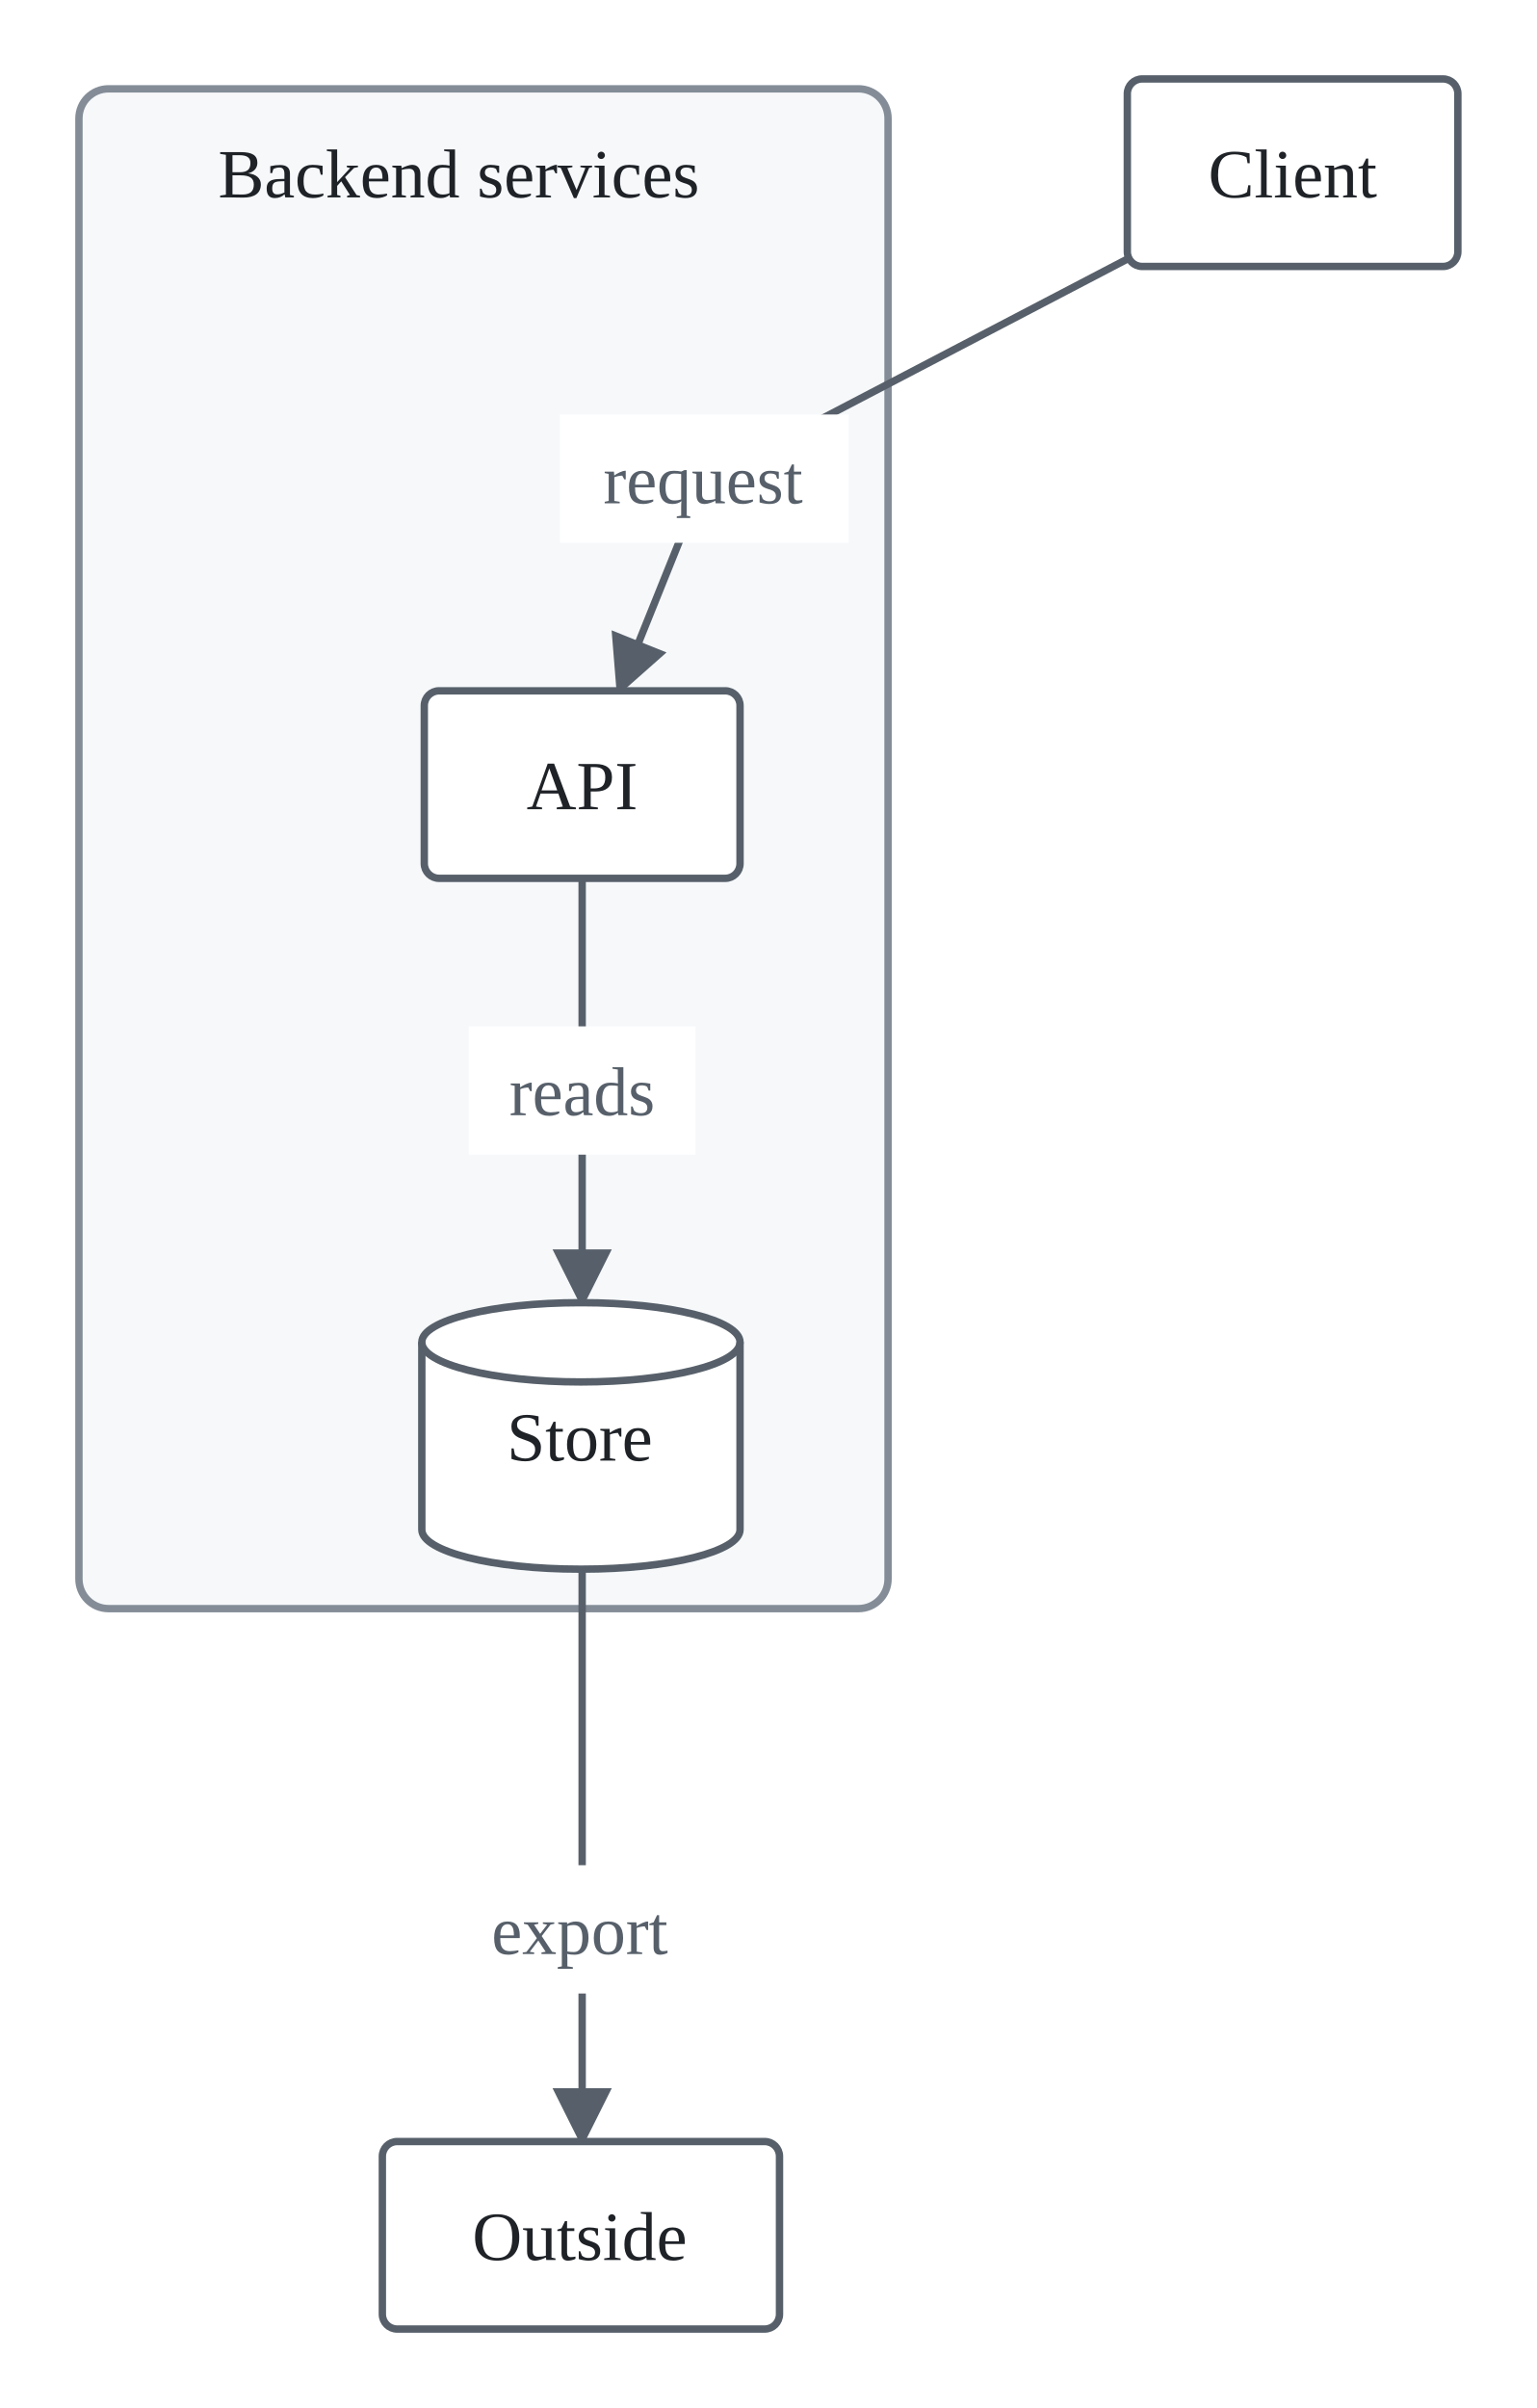
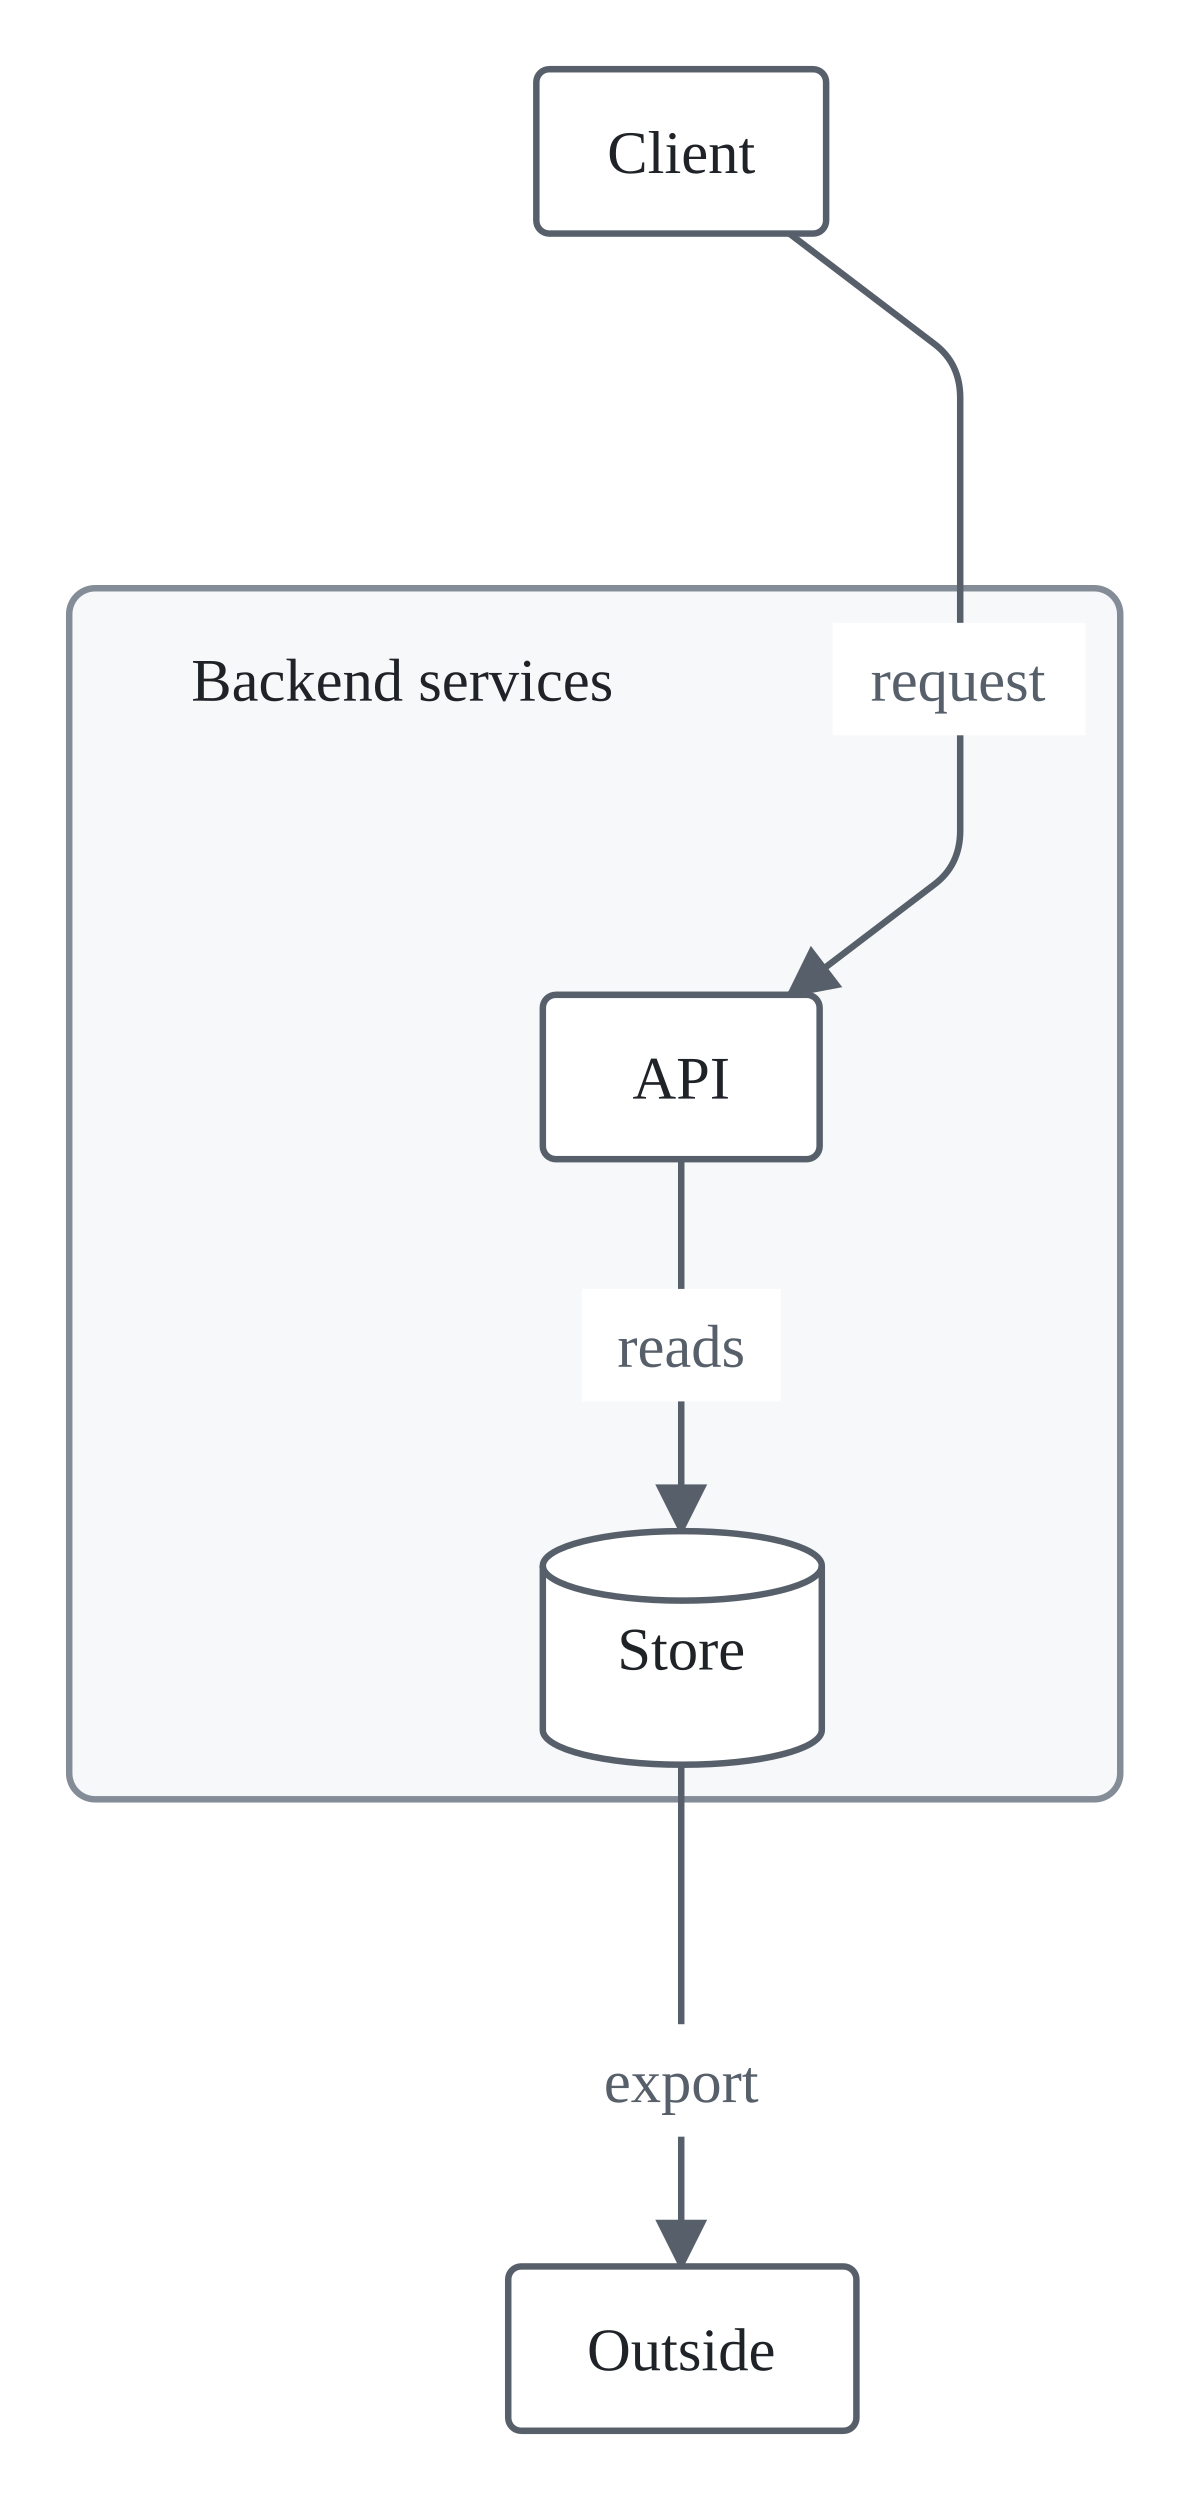
- <svg xmlns="http://www.w3.org/2000/svg" viewBox="0 0 311.5 488" role="img" aria-labelledby="vd-title vd-desc" class="vd-diagram" style="font-family:var(--vd-font,Arimo,Arial,Liberation Sans,Helvetica,sans-serif);font-size:14px">
+ <svg xmlns="http://www.w3.org/2000/svg" viewBox="0 0 275 578" role="img" aria-labelledby="vd-title vd-desc" class="vd-diagram" style="font-family:var(--vd-font,Arimo,Arial,Liberation Sans,Helvetica,sans-serif);font-size:14px">
  <defs>
    <marker id="vd-arrow" viewBox="0 0 10 10" refX="9" refY="5" markerWidth="8" markerHeight="8" orient="auto">
      <path d="M0 0L10 5L0 10z" style="fill:var(--vd-edge,#57606a)" />
    </marker>
  </defs>
  <g class="vd-containers">
-     <rect class="vd-container" x="16" y="18" width="164" height="308" rx="6" style="fill:var(--vd-container-fill,#f6f8fa);stroke:var(--vd-container-stroke,#848d97);stroke-width:1.5" />
-     <text class="vd-container-label" x="93" y="40" text-anchor="middle" style="fill:var(--vd-text,#1f2328);stroke:none">
+     <rect class="vd-container" x="16" y="136" width="243" height="280" rx="6" style="fill:var(--vd-container-fill,#f6f8fa);stroke:var(--vd-container-stroke,#848d97);stroke-width:1.5" />
+     <text class="vd-container-label" x="93" y="162" text-anchor="middle" style="fill:var(--vd-text,#1f2328);stroke:none">
      <tspan x="93" dy="0">Backend services</tspan>
    </text>
  </g>
  <g class="vd-edges" style="fill:none;stroke:var(--vd-edge,#57606a);stroke-width:1.5">
-     <path class="vd-edge" d="M118 178L118 221L118 264" marker-end="url(#vd-arrow)" />
-     <path class="vd-edge" d="M228.5 52.5L150 93.5Q143 97 140 104L125.5 140" marker-end="url(#vd-arrow)" />
-     <path class="vd-edge" d="M118 318L118 348L118 391L118 434" marker-end="url(#vd-arrow)" />
+     <path class="vd-edge" d="M157.5 268L157.5 311L157.5 354" marker-end="url(#vd-arrow)" />
+     <path class="vd-edge" d="M182.5 54L216 79.5Q222 84 222 92L222 114L222 157L222 192Q222 200 216 204.5L182.5 230" marker-end="url(#vd-arrow)" />
+     <path class="vd-edge" d="M157.5 408L157.5 438L157.5 481L157.5 524" marker-end="url(#vd-arrow)" />
  </g>
  <g class="vd-nodes">
    <g class="vd-node">
-       <rect class="vd-node-shape" x="228.5" y="16" width="67" height="38" rx="3" style="fill:var(--vd-node-fill,#fff);stroke:var(--vd-node-stroke,#57606a);stroke-width:1.5" />
-       <text class="vd-label" x="262" y="40" text-anchor="middle" style="fill:var(--vd-text,#1f2328);stroke:none">
-         <tspan x="262" dy="0">Client</tspan>
+       <rect class="vd-node-shape" x="124" y="16" width="67" height="38" rx="3" style="fill:var(--vd-node-fill,#fff);stroke:var(--vd-node-stroke,#57606a);stroke-width:1.5" />
+       <text class="vd-label" x="157.5" y="40" text-anchor="middle" style="fill:var(--vd-text,#1f2328);stroke:none">
+         <tspan x="157.5" dy="0">Client</tspan>
      </text>
    </g>
    <g class="vd-node">
-       <rect class="vd-node-shape" x="77.5" y="434" width="80.5" height="38" rx="3" style="fill:var(--vd-node-fill,#fff);stroke:var(--vd-node-stroke,#57606a);stroke-width:1.5" />
-       <text class="vd-label" x="117.5" y="458" text-anchor="middle" style="fill:var(--vd-text,#1f2328);stroke:none">
-         <tspan x="117.5" dy="0">Outside</tspan>
+       <rect class="vd-node-shape" x="117.5" y="524" width="80.5" height="38" rx="3" style="fill:var(--vd-node-fill,#fff);stroke:var(--vd-node-stroke,#57606a);stroke-width:1.5" />
+       <text class="vd-label" x="157.5" y="548" text-anchor="middle" style="fill:var(--vd-text,#1f2328);stroke:none">
+         <tspan x="157.5" dy="0">Outside</tspan>
      </text>
    </g>
    <g class="vd-node">
-       <rect class="vd-node-shape" x="86" y="140" width="64" height="38" rx="3" style="fill:var(--vd-node-fill,#fff);stroke:var(--vd-node-stroke,#57606a);stroke-width:1.5" />
-       <text class="vd-label" x="118" y="164" text-anchor="middle" style="fill:var(--vd-text,#1f2328);stroke:none">
-         <tspan x="118" dy="0">API</tspan>
+       <rect class="vd-node-shape" x="125.5" y="230" width="64" height="38" rx="3" style="fill:var(--vd-node-fill,#fff);stroke:var(--vd-node-stroke,#57606a);stroke-width:1.5" />
+       <text class="vd-label" x="157.5" y="254" text-anchor="middle" style="fill:var(--vd-text,#1f2328);stroke:none">
+         <tspan x="157.5" dy="0">API</tspan>
      </text>
    </g>
    <g class="vd-node">
-       <rect class="vd-node-shape" x="85.5" y="264" width="64.5" height="54" rx="32" ry="8" style="fill:var(--vd-node-fill,#fff);stroke:var(--vd-node-stroke,#57606a);stroke-width:1.5" />
-       <path class="vd-node-rim" d="M85.5 272A32 8 0 0 0 150 272" style="fill:none;stroke:var(--vd-node-stroke,#57606a);stroke-width:1.5" />
-       <text class="vd-label" x="117.5" y="296" text-anchor="middle" style="fill:var(--vd-text,#1f2328);stroke:none">
-         <tspan x="117.5" dy="0">Store</tspan>
+       <rect class="vd-node-shape" x="125.5" y="354" width="64.5" height="54" rx="32" ry="8" style="fill:var(--vd-node-fill,#fff);stroke:var(--vd-node-stroke,#57606a);stroke-width:1.5" />
+       <path class="vd-node-rim" d="M125.5 362A32 8 0 0 0 190 362" style="fill:none;stroke:var(--vd-node-stroke,#57606a);stroke-width:1.5" />
+       <text class="vd-label" x="157.5" y="386" text-anchor="middle" style="fill:var(--vd-text,#1f2328);stroke:none">
+         <tspan x="157.5" dy="0">Store</tspan>
      </text>
    </g>
  </g>
  <g class="vd-edge-labels">
-     <rect class="vd-edge-label-bg" x="95" y="208" width="46" height="26" style="fill:var(--vd-bg,#fff);stroke:none" />
-     <text class="vd-edge-label" x="118" y="226" text-anchor="middle" style="fill:var(--vd-muted,#57606a);stroke:none">
-       <tspan x="118" dy="0">reads</tspan>
+     <rect class="vd-edge-label-bg" x="134.5" y="298" width="46" height="26" style="fill:var(--vd-bg,#fff);stroke:none" />
+     <text class="vd-edge-label" x="157.5" y="316" text-anchor="middle" style="fill:var(--vd-muted,#57606a);stroke:none">
+       <tspan x="157.5" dy="0">reads</tspan>
    </text>
-     <rect class="vd-edge-label-bg" x="113.5" y="84" width="58.5" height="26" style="fill:var(--vd-bg,#fff);stroke:none" />
-     <text class="vd-edge-label" x="142.5" y="102" text-anchor="middle" style="fill:var(--vd-muted,#57606a);stroke:none">
-       <tspan x="142.5" dy="0">request</tspan>
+     <rect class="vd-edge-label-bg" x="192.5" y="144" width="58.5" height="26" style="fill:var(--vd-bg,#fff);stroke:none" />
+     <text class="vd-edge-label" x="221.5" y="162" text-anchor="middle" style="fill:var(--vd-muted,#57606a);stroke:none">
+       <tspan x="221.5" dy="0">request</tspan>
    </text>
-     <rect class="vd-edge-label-bg" x="92.5" y="378" width="50.5" height="26" style="fill:var(--vd-bg,#fff);stroke:none" />
-     <text class="vd-edge-label" x="117.5" y="396" text-anchor="middle" style="fill:var(--vd-muted,#57606a);stroke:none">
-       <tspan x="117.5" dy="0">export</tspan>
+     <rect class="vd-edge-label-bg" x="132.5" y="468" width="50.5" height="26" style="fill:var(--vd-bg,#fff);stroke:none" />
+     <text class="vd-edge-label" x="157.5" y="486" text-anchor="middle" style="fill:var(--vd-muted,#57606a);stroke:none">
+       <tspan x="157.5" dy="0">export</tspan>
    </text>
  </g>
</svg>
